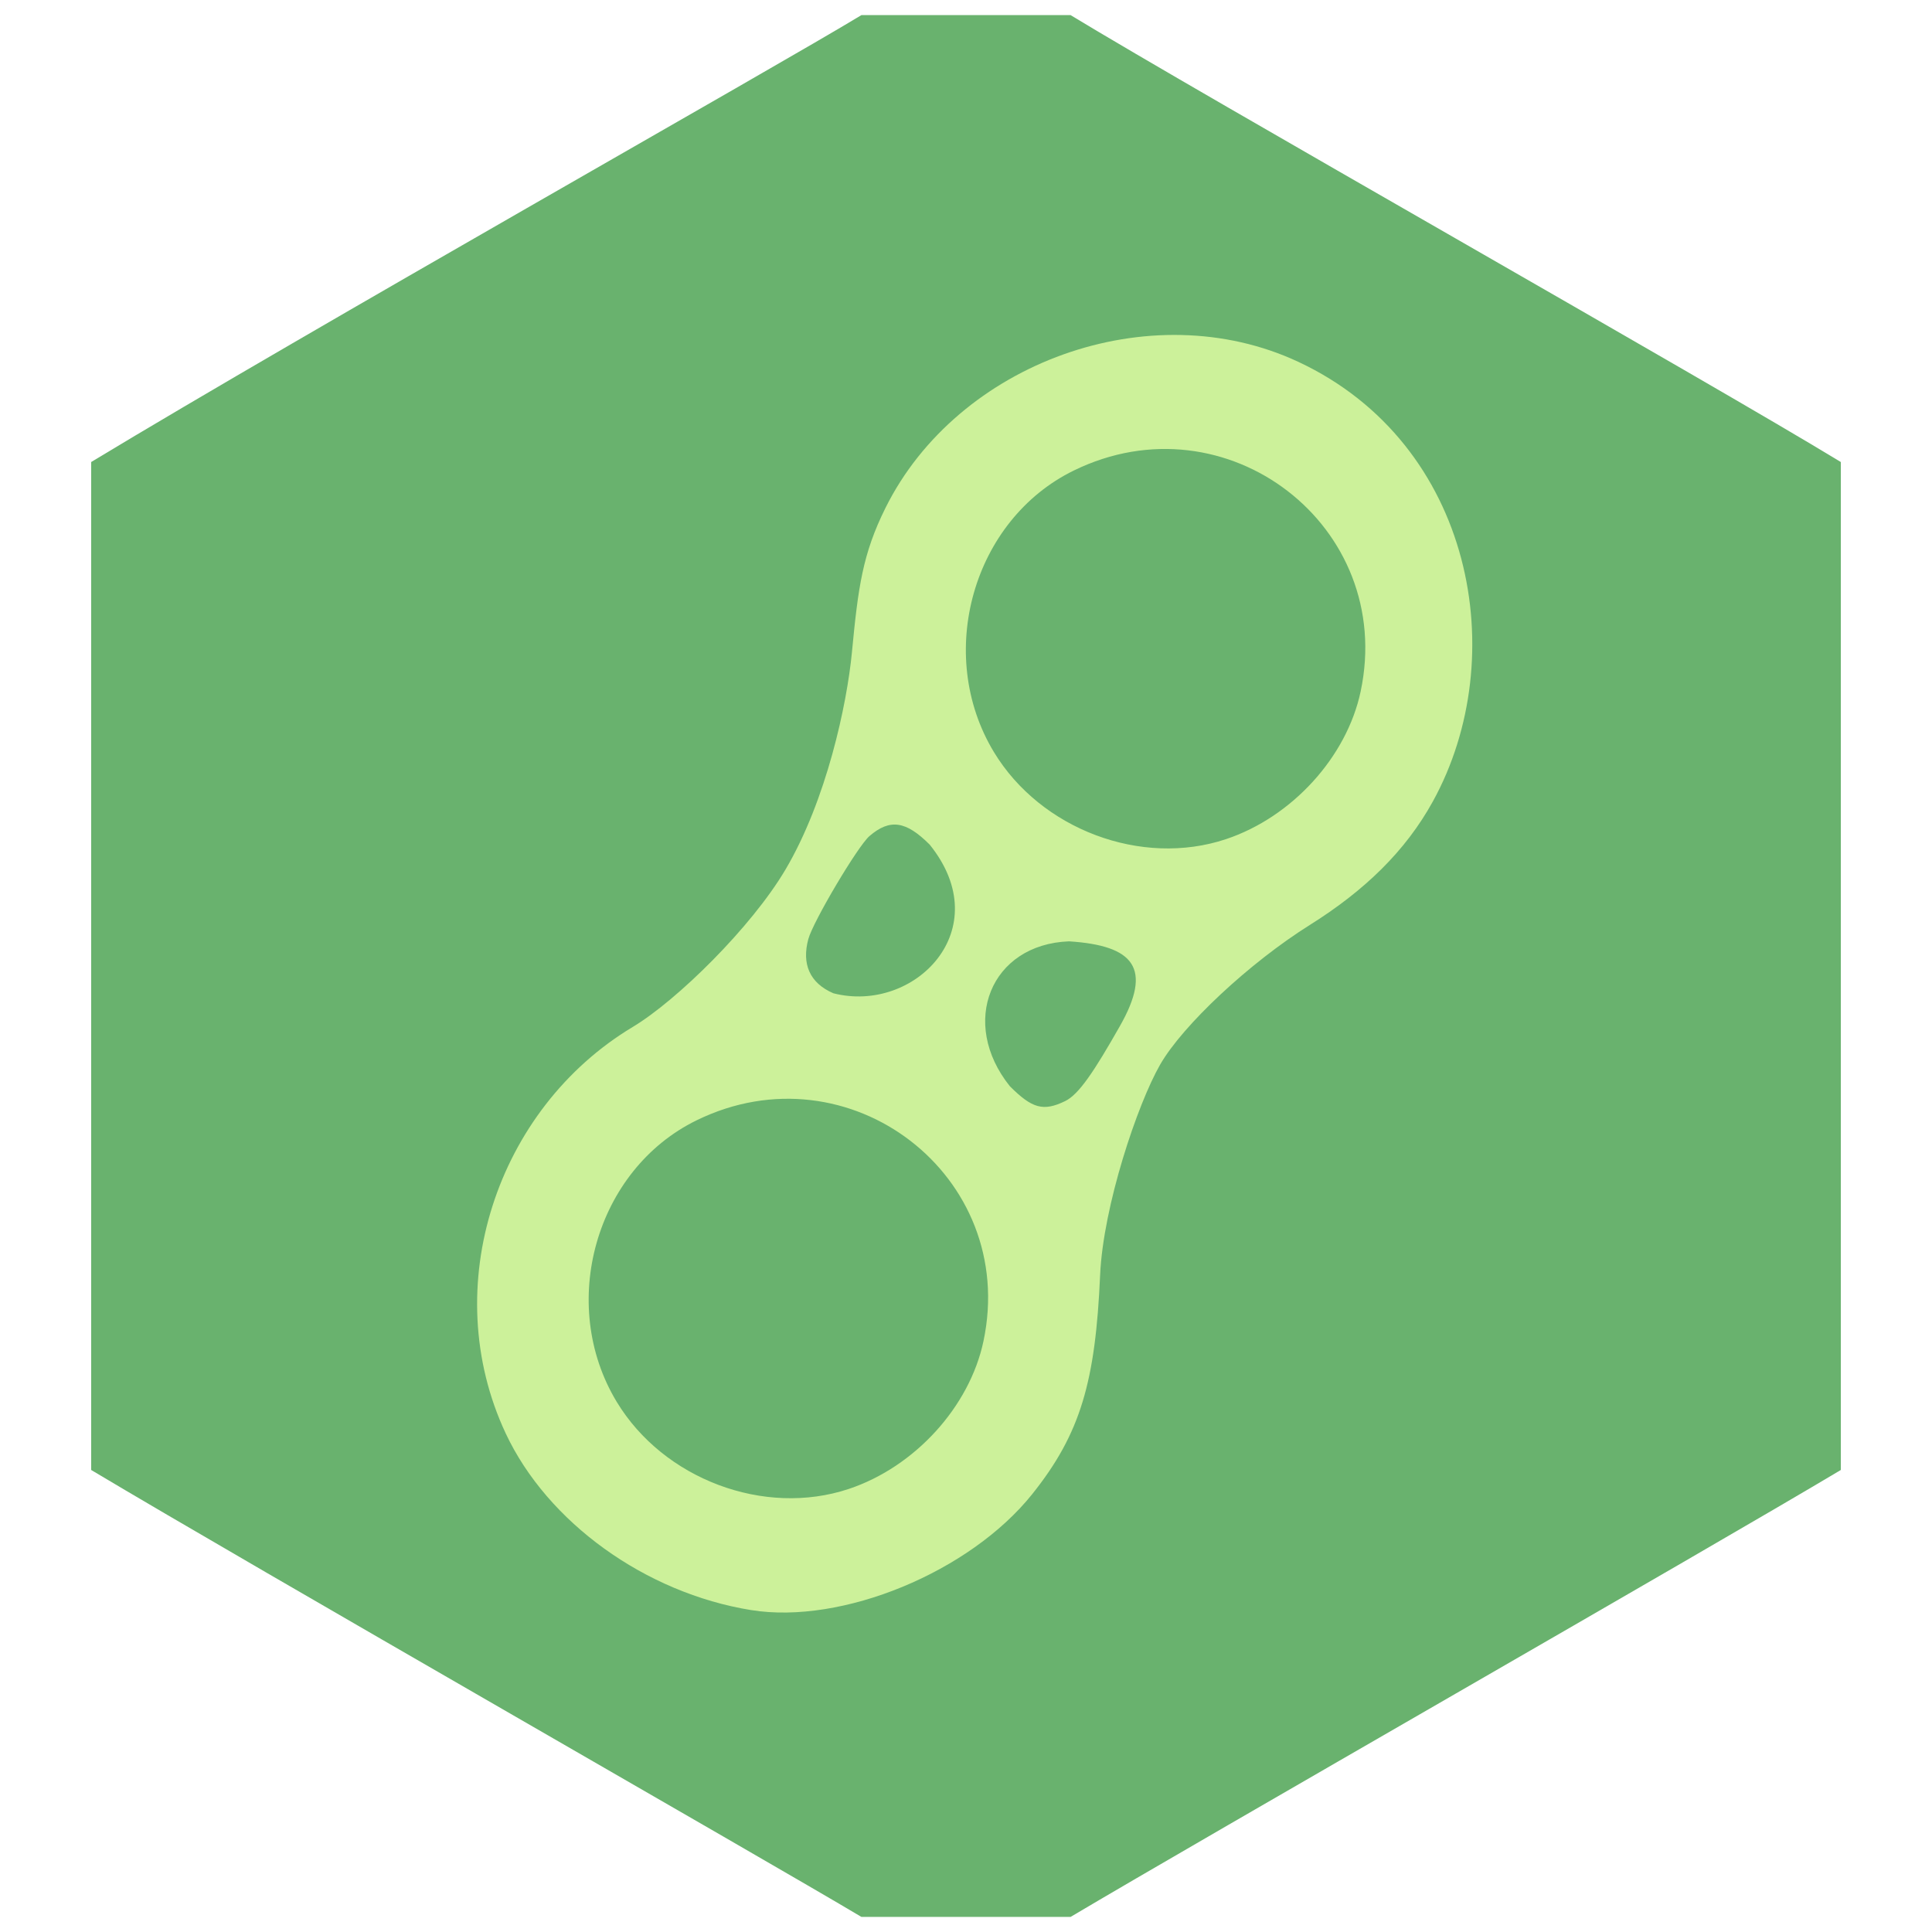
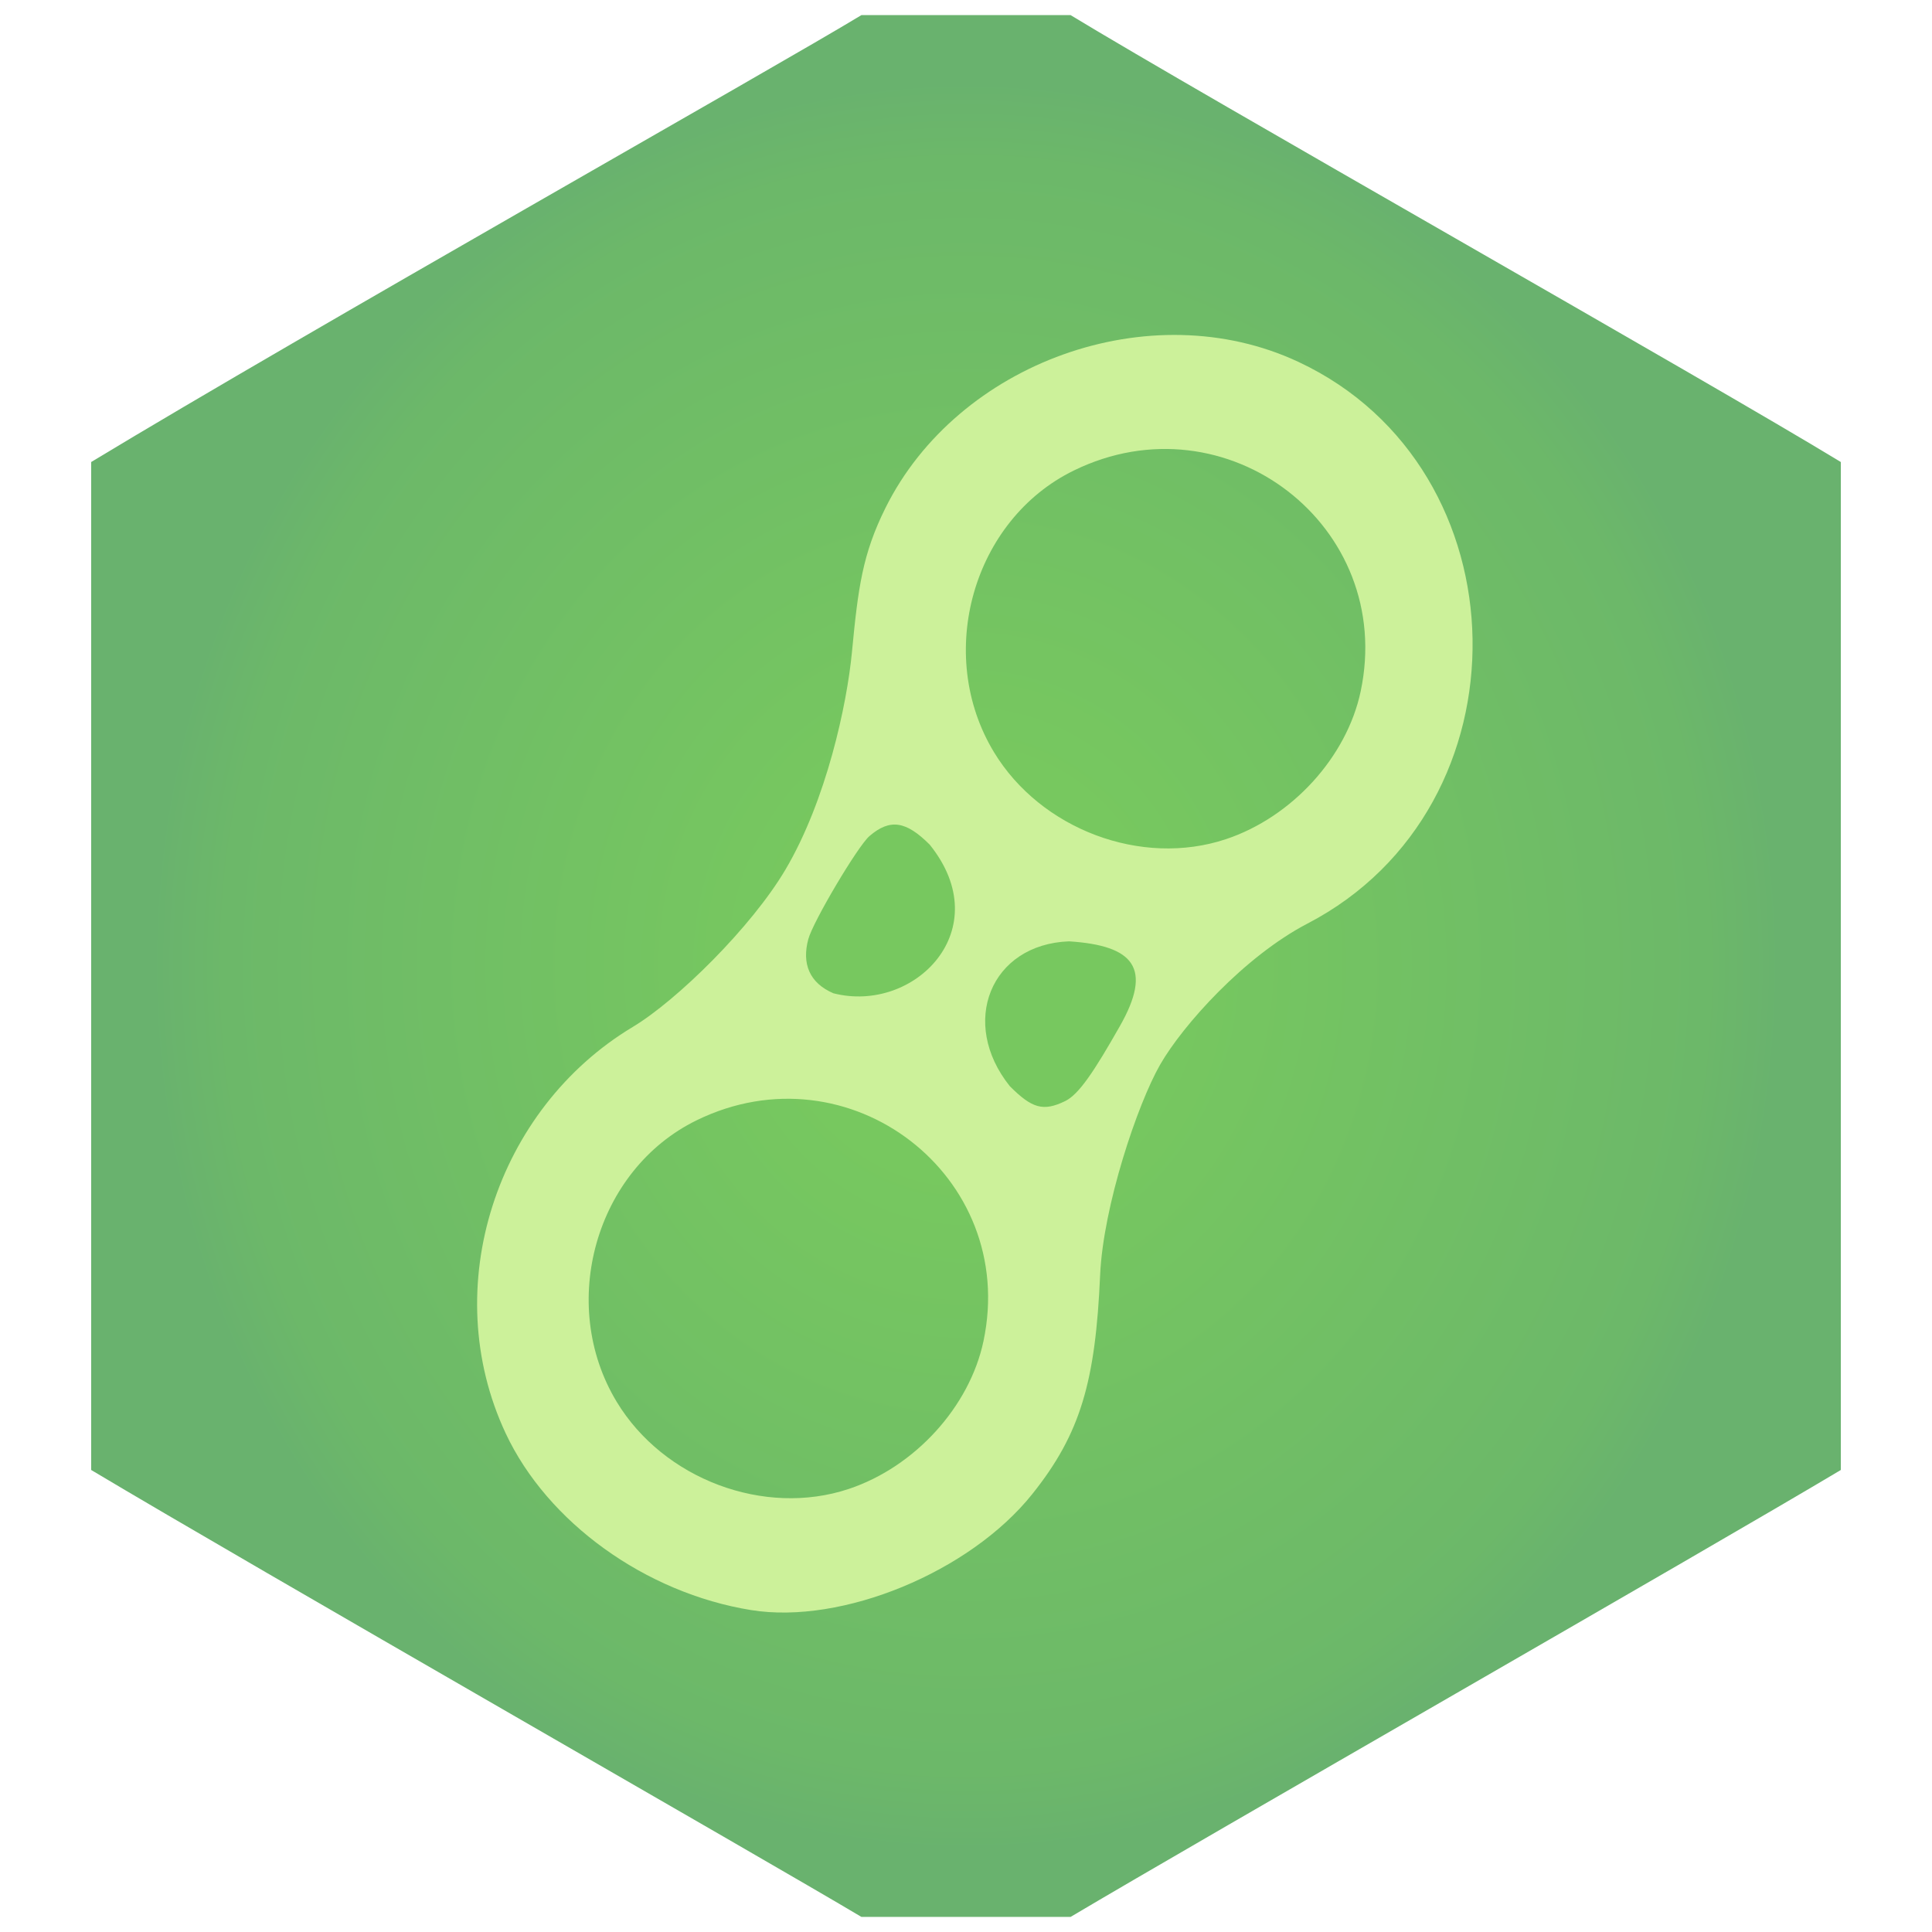
<svg xmlns="http://www.w3.org/2000/svg" xmlns:xlink="http://www.w3.org/1999/xlink" version="1.1" id="svg1" width="512" height="512" viewBox="0 0 512 512" xml:space="preserve">
  <defs id="defs1">
    <linearGradient id="linearGradient1">
      <stop style="stop-color:#77c85f;stop-opacity:1;" offset="0.213" id="stop1" />
      <stop style="stop-color:#6cb869;stop-opacity:1;" offset="0.846" id="stop3" />
      <stop style="stop-color:#69b26e;stop-opacity:1;" offset="0.932" id="stop2" />
    </linearGradient>
    <radialGradient xlink:href="#linearGradient1" id="radialGradient2" cx="100" cy="100" fx="100" fy="100" r="92" gradientTransform="matrix(1.26,0,0,1.369565,2,-8.956522)" gradientUnits="userSpaceOnUse" />
  </defs>
  <g id="g1" transform="scale(2)">
-     <path style="display:inline;fill:#69b26e;stroke-width:1.279;fill-opacity:1" d="m 12.081,194.78 c -0.003,-40.672 5.95e-4,-24.597 0,-133.56 C 41.015,43.728 102.806,8.887 114.141,2.003 c 13.523,-0.005 25.105,-0.003 27.72,0 C 159.223,12.566 226.567,50.64 243.919,61.22 c -1.2e-4,44.648 0.001,40.761 0,133.56 -17.739,10.598 -84.376,48.713 -102.059,59.22 H 114.141 C 101.377,246.389 33.889,207.806 12.081,194.78 Z" id="path4" clip-path="none" />
-     <path style="display:inline;fill:#ccf19a;stroke-width:1.26" d="m 99.54,213.347 c -14.052,-2.267 -27.016,-11.647 -32.533,-23.42 -9.08,-19.377 -1.195,-43.033 16.833,-53.849 5.864,-3.518 15.72,-13.215 20.227,-20.834 5.448,-9.209 8.162,-21.933 8.819,-28.825 0.823,-8.624 1.41,-13.008 4.446,-19.121 9.555,-19.238 35.08,-28.548 54.735,-19.337 23.2,10.872 28.329,39.129 17.79,58.243 -3.638,6.598 -9.068,11.825 -16.303,16.361 -7.987,5.008 -16.831,13.276 -19.832,18.505 -3,5.229 -7.548,18.752 -7.95,27.878 -0.622,14.101 -2.57,20.992 -8.999,29.033 -8.272,10.345 -25.193,17.307 -37.233,15.364 z M 112.46,197.295 c 8.748,-2.915 16.011,-10.88 17.854,-19.579 4.638,-21.893 -17.787,-39.159 -38.014,-29.267 -13.371,6.539 -18.421,24.34 -10.583,37.301 6.204,10.258 19.555,15.272 30.742,11.545 z m 28.682,-51.396 c 1.827,-0.89 3.849,-3.95 7.252,-9.941 4.352,-7.663 1.893,-10.671 -6.734,-11.225 -10.401,0.38 -14.589,10.784 -7.849,19.198 2.938,2.938 4.419,3.385 7.332,1.967 z m -17.954,-33.983 c -3.144,-3.144 -5.269,-3.467 -7.981,-1.132 -1.543,1.328 -7.464,11.307 -8.099,13.647 -0.881,3.251 0.132,5.814 3.326,7.186 10.736,2.735 21.818,-8.455 12.754,-19.701 z M 162.44,111.195 c 8.748,-2.915 16.011,-10.88 17.854,-19.579 4.639,-21.897 -17.784,-39.161 -38.014,-29.267 -13.371,6.539 -18.421,24.34 -10.583,37.301 6.204,10.258 19.555,15.272 30.742,11.545 z" id="path11" />
+     <path style="display:inline;fill:url(#radialGradient2);stroke-width:1.279" d="m 12.081,194.78 c -0.003,-40.672 5.95e-4,-24.597 0,-133.56 C 41.015,43.728 102.806,8.887 114.141,2.003 c 13.523,-0.005 25.105,-0.003 27.72,0 C 159.223,12.566 226.567,50.64 243.919,61.22 c -1.2e-4,44.648 0.001,40.761 0,133.56 -17.739,10.598 -84.376,48.713 -102.059,59.22 H 114.141 C 101.377,246.389 33.889,207.806 12.081,194.78 Z" id="path4" clip-path="none" />
+     <path style="display:inline;fill:#ccf19a;stroke-width:1.26" d="m 99.54,213.347 c -14.052,-2.267 -27.016,-11.647 -32.533,-23.42 -9.08,-19.377 -1.195,-43.033 16.833,-53.849 5.864,-3.518 15.72,-13.215 20.227,-20.834 5.448,-9.209 8.162,-21.933 8.819,-28.825 0.823,-8.624 1.41,-13.008 4.446,-19.121 9.555,-19.238 35.08,-28.548 54.735,-19.337 30.144,14.126 30.935,58.936 1.187,74.414 -8.363,4.351 -16.531,13.467 -19.531,18.696 -3,5.229 -7.548,18.752 -7.95,27.878 -0.622,14.101 -2.57,20.992 -8.999,29.033 -8.272,10.345 -25.193,17.307 -37.233,15.364 z M 112.46,197.295 c 8.748,-2.915 16.011,-10.88 17.854,-19.579 4.638,-21.893 -17.787,-39.159 -38.014,-29.267 -13.371,6.539 -18.421,24.34 -10.583,37.301 6.204,10.258 19.555,15.272 30.742,11.545 z m 28.682,-51.396 c 1.827,-0.89 3.849,-3.95 7.252,-9.941 4.352,-7.663 1.893,-10.671 -6.734,-11.225 -10.401,0.38 -14.589,10.784 -7.849,19.198 2.938,2.938 4.419,3.385 7.332,1.967 z m -17.954,-33.983 c -3.144,-3.144 -5.269,-3.467 -7.981,-1.132 -1.543,1.328 -7.464,11.307 -8.099,13.647 -0.881,3.251 0.132,5.814 3.326,7.186 10.736,2.735 21.818,-8.455 12.754,-19.701 z M 162.44,111.195 c 8.748,-2.915 16.011,-10.88 17.854,-19.579 4.639,-21.897 -17.784,-39.161 -38.014,-29.267 -13.371,6.539 -18.421,24.34 -10.583,37.301 6.204,10.258 19.555,15.272 30.742,11.545 z" id="path11" />
  </g>
</svg>
